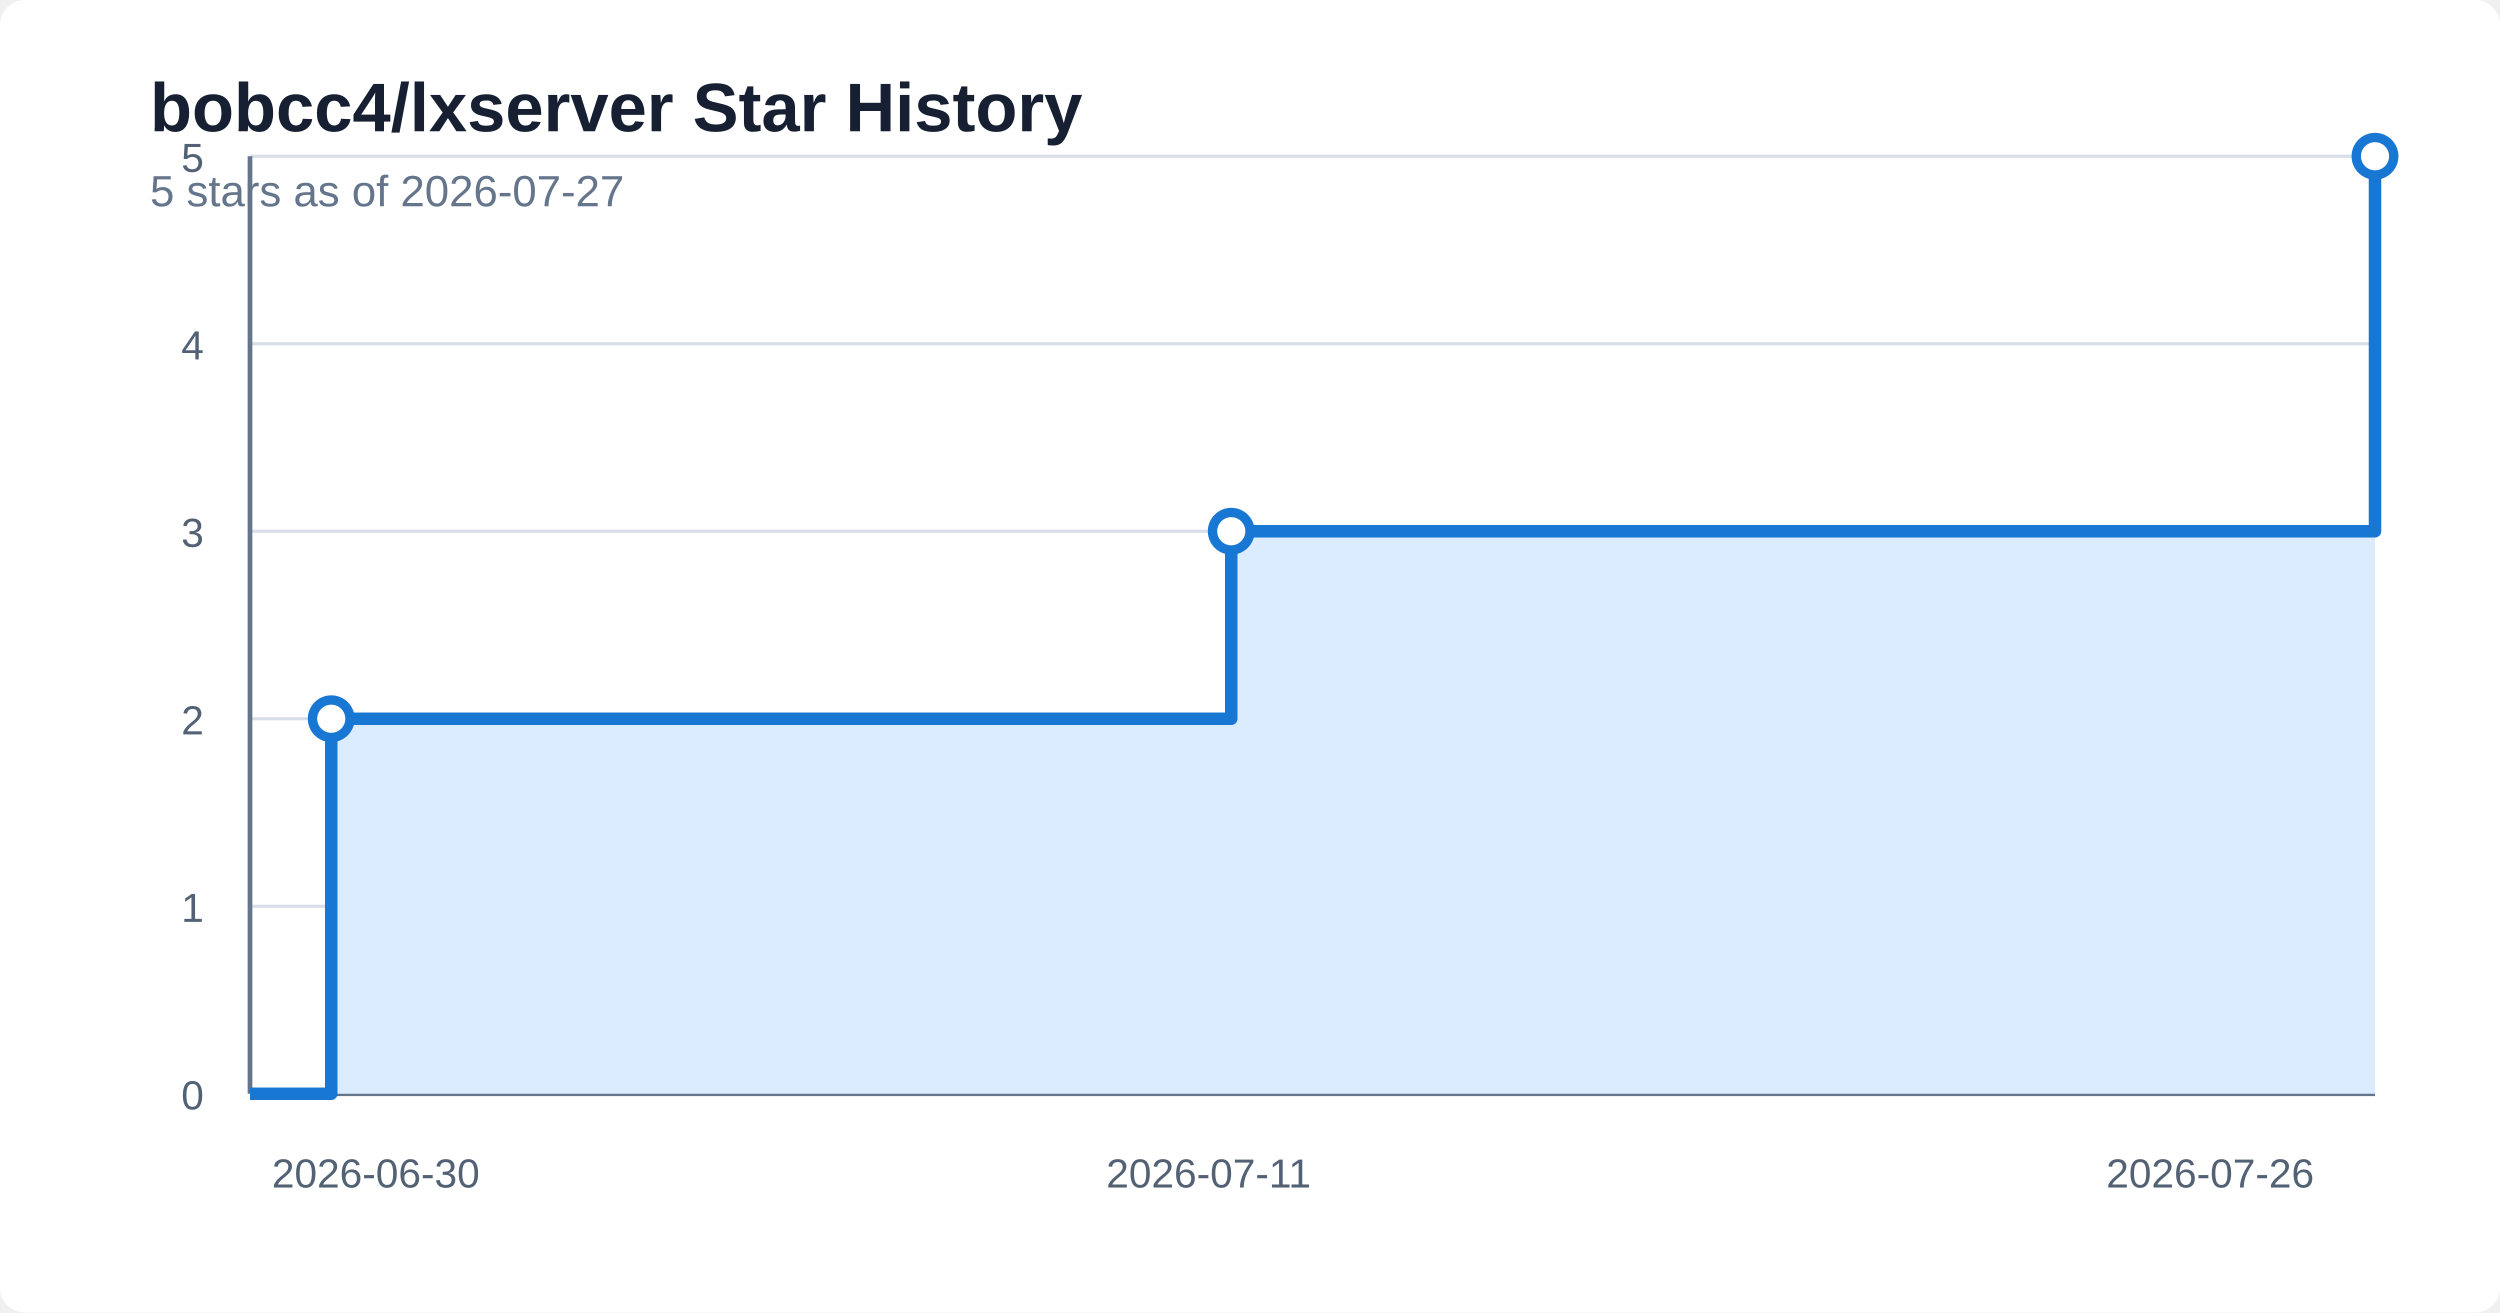
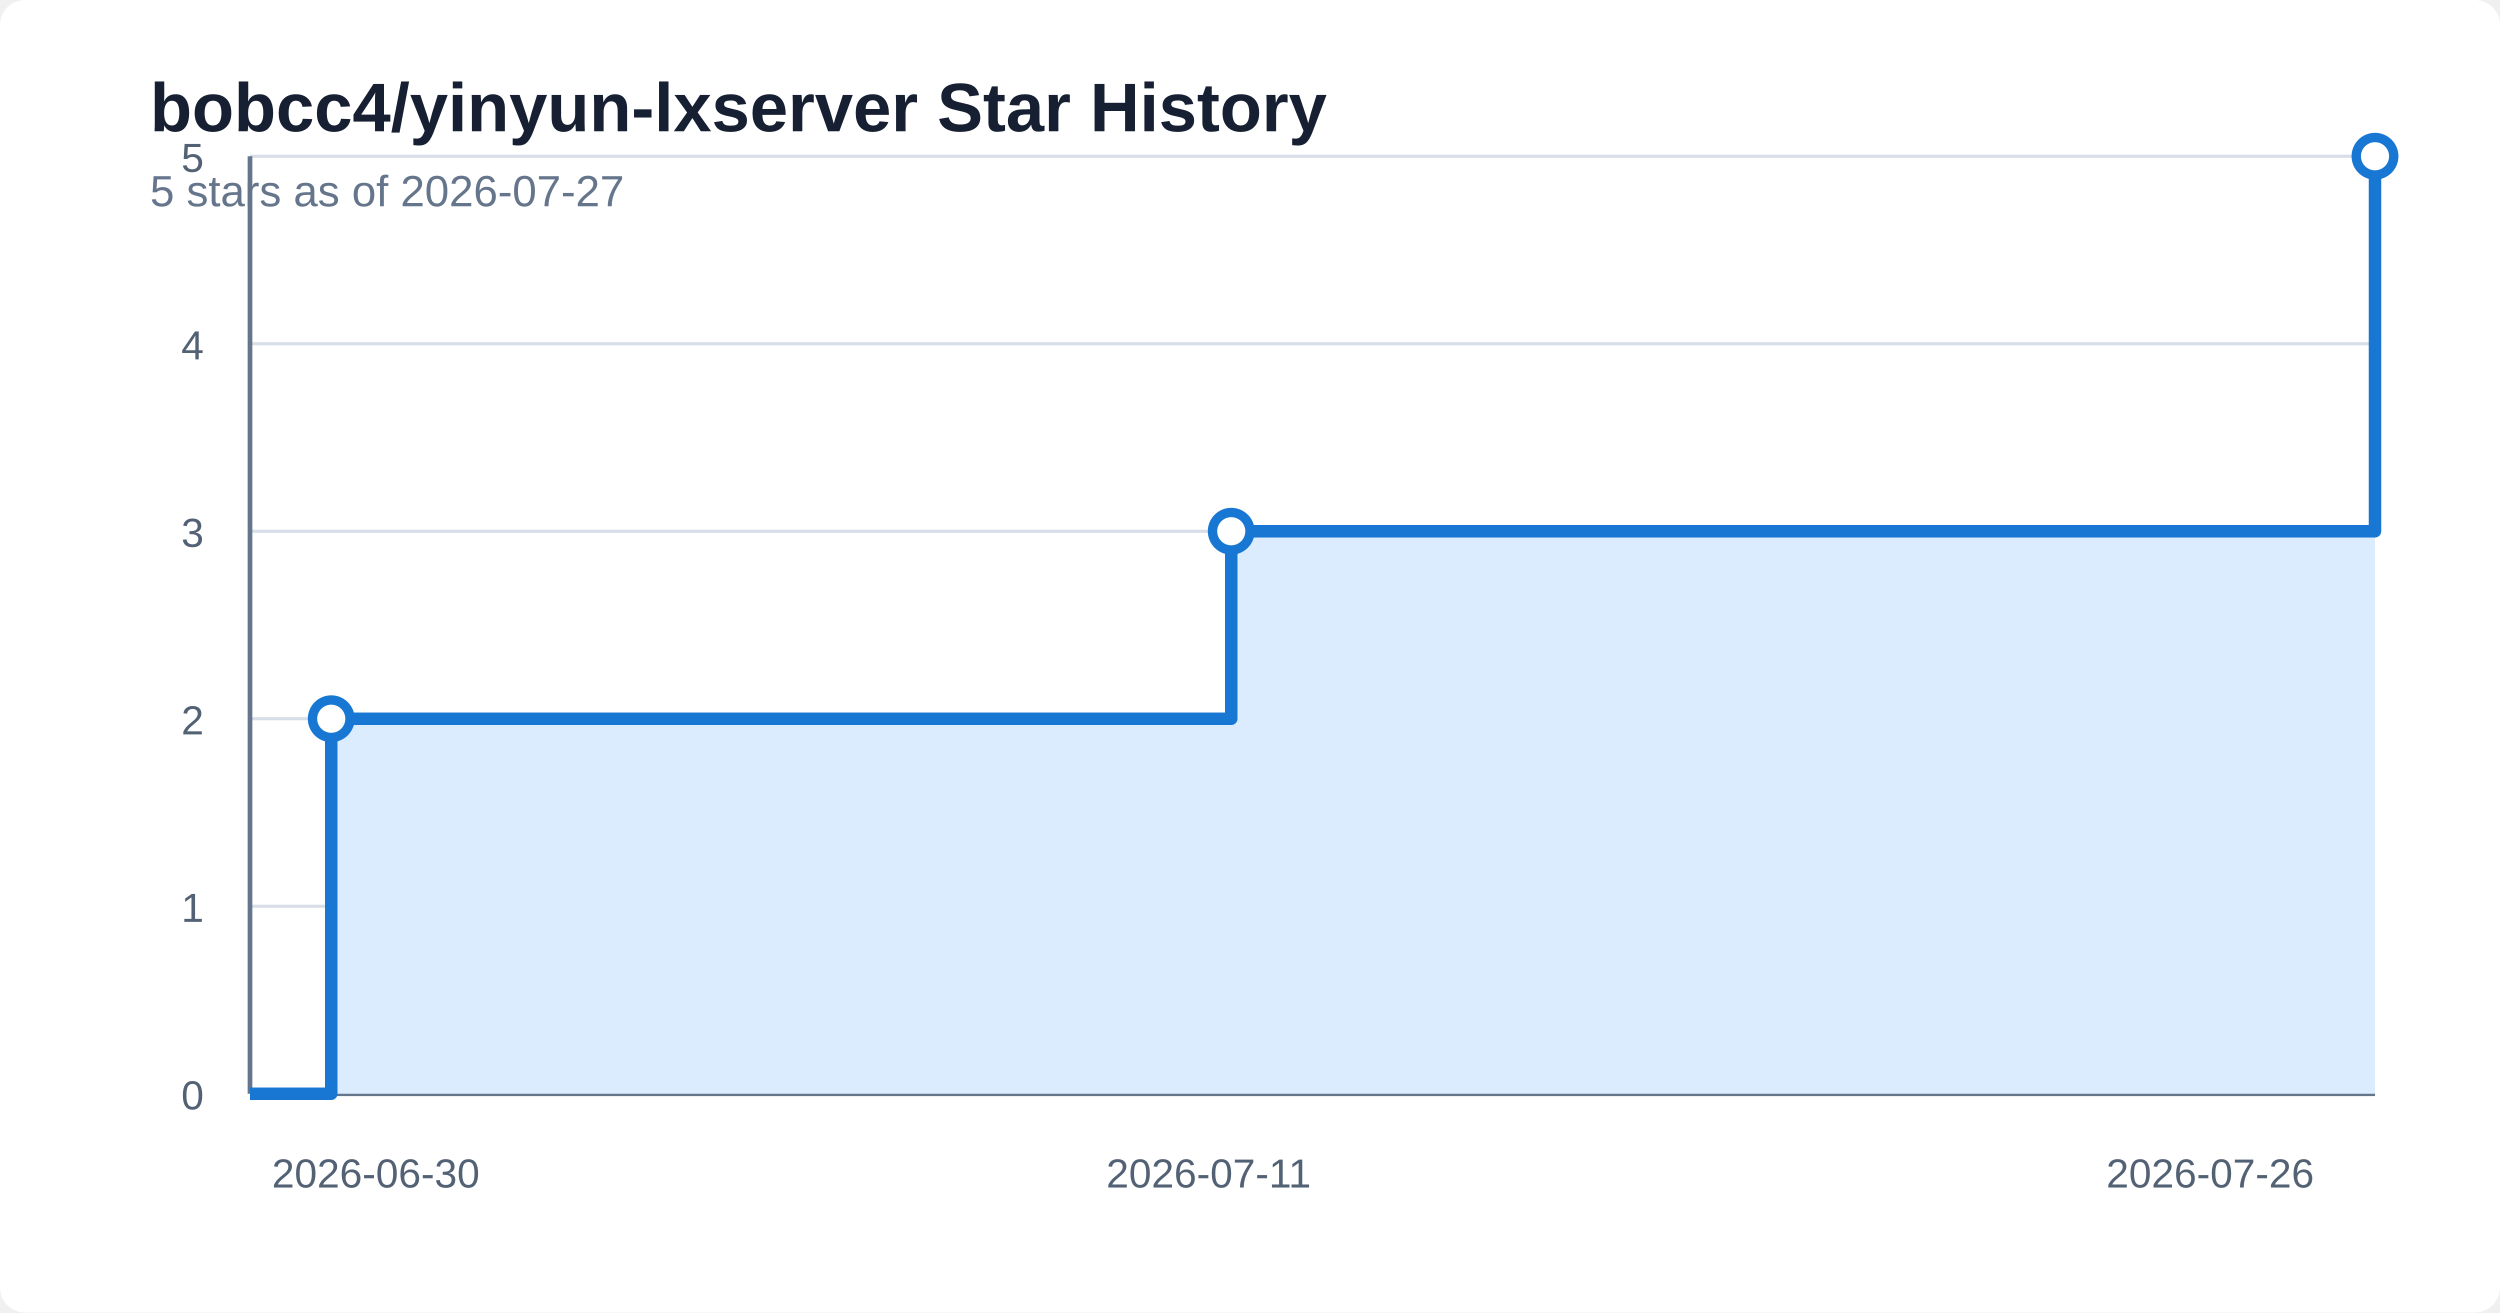
<svg xmlns="http://www.w3.org/2000/svg" width="800" height="420" viewBox="0 0 800 420" role="img" aria-labelledby="title desc">
  <style>
    .background { fill: #ffffff; }
    .grid { stroke: #d8dee8; stroke-width: 1; }
    .axis { stroke: #65758b; stroke-width: 1.5; }
    .label { fill: #526174; font: 13px Arial, sans-serif; }
    .title { fill: #172033; font: 700 22px Arial, sans-serif; }
    .subtitle { fill: #65758b; font: 14px Arial, sans-serif; }
    .area { fill: #dcecff; }
    .line { fill: none; stroke: #1877d2; stroke-width: 4; stroke-linejoin: round; }
    .point { fill: #ffffff; stroke: #1877d2; stroke-width: 3; }
    @media (prefers-color-scheme: dark) {
      .background { fill: #0d1117; }
      .grid { stroke: #293445; }
      .axis { stroke: #78879a; }
      .label, .subtitle { fill: #9daabd; }
      .title { fill: #f0f3f6; }
      .area { fill: #122d49; }
      .line { stroke: #58a6ff; }
      .point { fill: #0d1117; stroke: #58a6ff; }
    }
  </style>
  <rect class="background" width="800" height="420" rx="8" />
-   <text class="title" x="48" y="42">bobcc4/lxserver Star History</text>
+   <text class="title" x="48" y="42">bobcc4/yinyun-lxserver Star History</text>
  <text class="subtitle" x="48" y="66">5 stars as of 2026-07-27</text>
  <line class="grid" x1="80" y1="350" x2="760" y2="350" />
  <line class="grid" x1="80" y1="290" x2="760" y2="290" />
  <line class="grid" x1="80" y1="230" x2="760" y2="230" />
  <line class="grid" x1="80" y1="170" x2="760" y2="170" />
  <line class="grid" x1="80" y1="110" x2="760" y2="110" />
  <line class="grid" x1="80" y1="50" x2="760" y2="50" />
  <line class="axis" x1="80" y1="50" x2="80" y2="350" />
  <line class="axis" x1="80" y1="350" x2="760" y2="350" />
  <text class="label" x="58" y="355">0</text>
  <text class="label" x="58" y="295">1</text>
  <text class="label" x="58" y="235">2</text>
  <text class="label" x="58" y="175">3</text>
  <text class="label" x="58" y="115">4</text>
  <text class="label" x="58" y="55">5</text>
  <path class="area" d="M80 350 H106 V230 H394 V170 H760 V50 V350 Z" />
  <path class="line" d="M80 350 H106 V230 H394 V170 H760 V50" />
  <circle class="point" cx="106" cy="230" r="6" />
  <circle class="point" cx="394" cy="170" r="6" />
  <circle class="point" cx="760" cy="50" r="6" />
  <text class="label" x="87" y="380">2026-06-30</text>
  <text class="label" x="354" y="380">2026-07-11</text>
  <text class="label" x="674" y="380">2026-07-26</text>
</svg>
